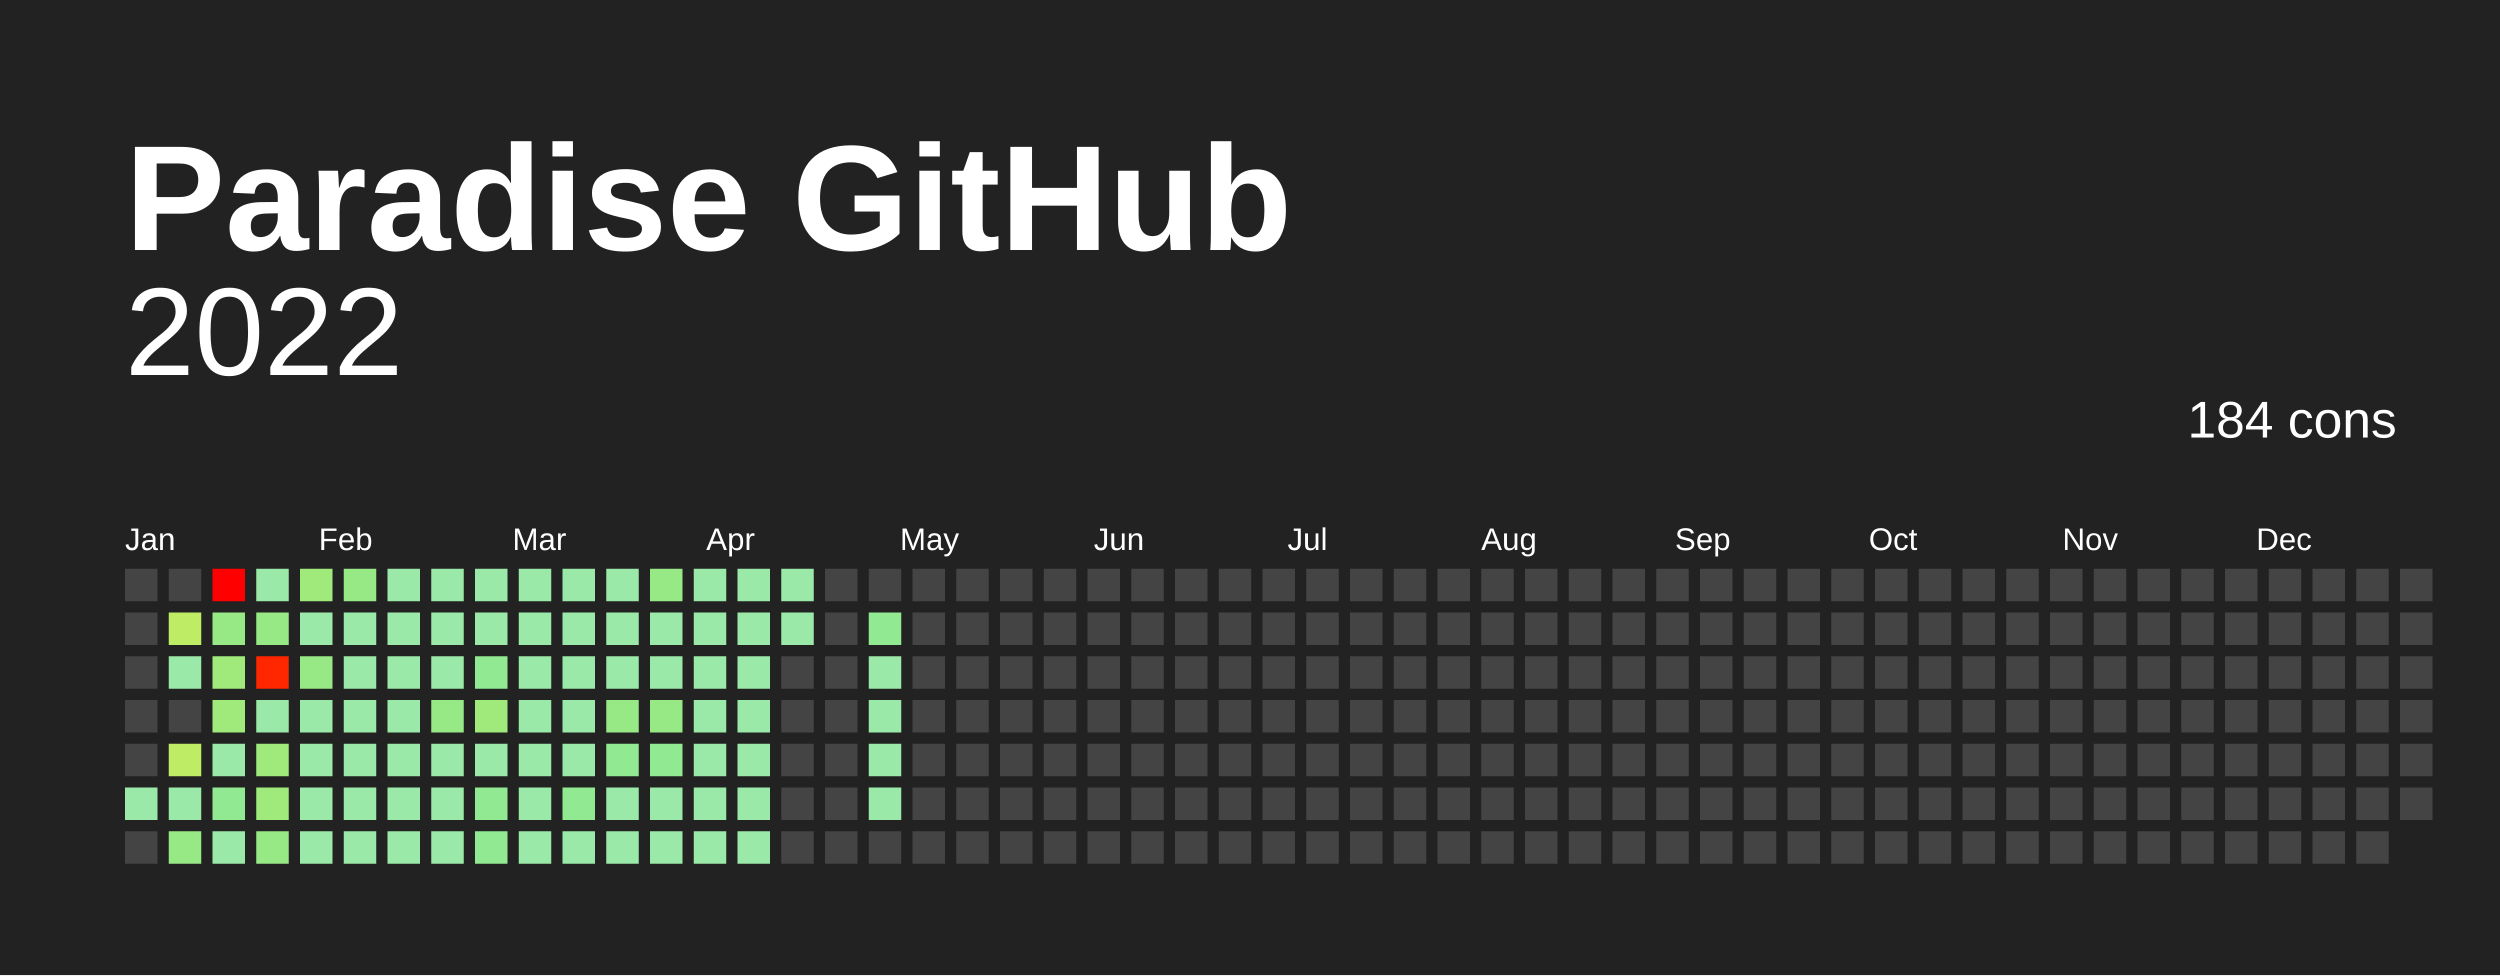
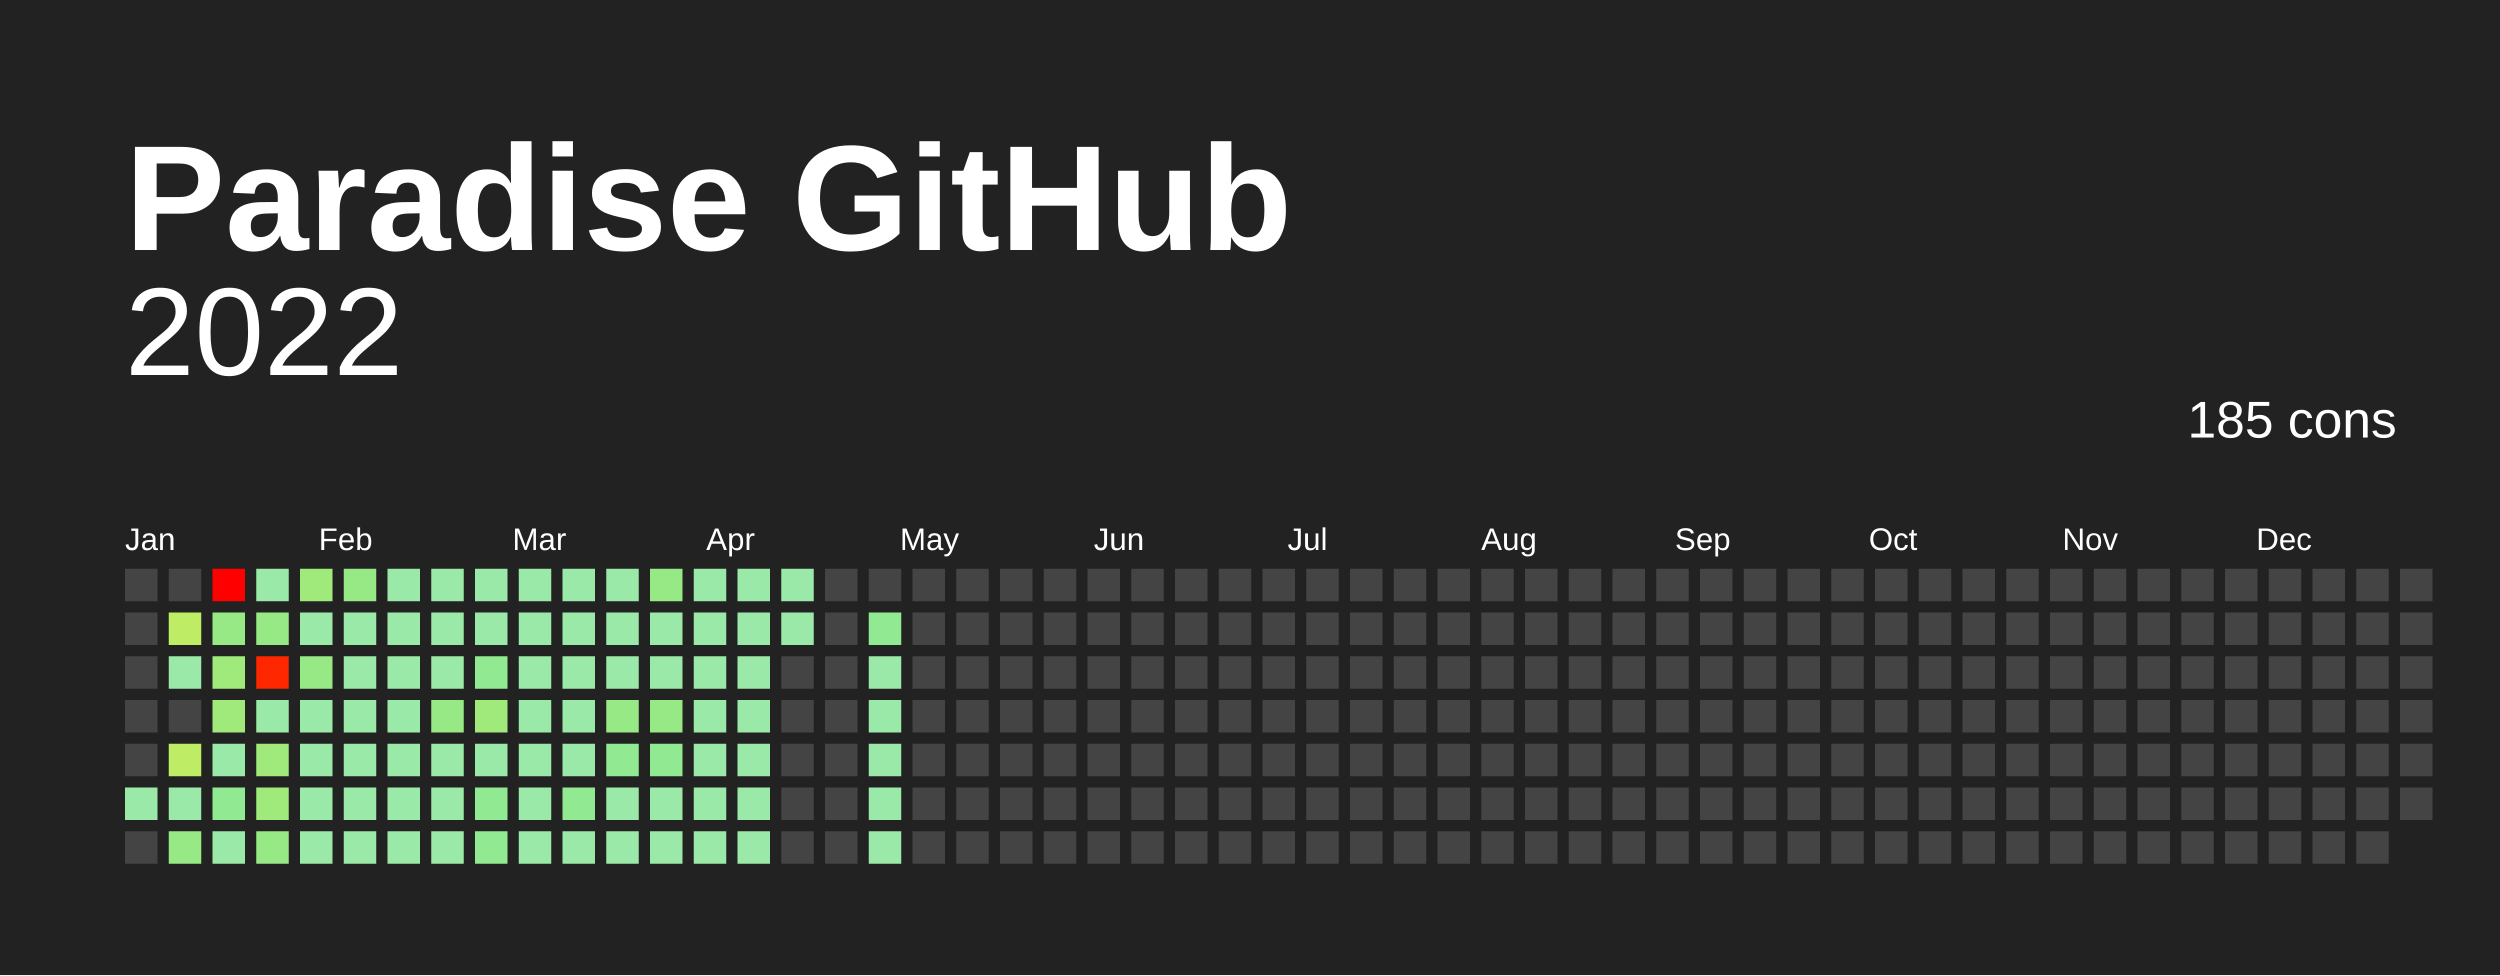
<svg xmlns="http://www.w3.org/2000/svg" baseProfile="full" height="78mm" version="1.1" viewBox="0,0,200,78" width="200mm">
  <defs />
  <rect fill="#222222" height="78" width="200" x="0" y="0" />
  <text fill="#FFFFFF" style="font-size:12px; font-family:Arial; font-weight:bold;" x="10" y="20">Paradise GitHub</text>
  <text alignment-baseline="hanging" fill="#FFFFFF" style="font-size:10.0px; font-family:Arial;" x="10" y="30">2022</text>
-   <text alignment-baseline="hanging" fill="#FFFFFF" style="font-size:4.125px; font-family:Arial;" x="175" y="35">184 cons</text>
+   <text alignment-baseline="hanging" fill="#FFFFFF" style="font-size:4.125px; font-family:Arial;" x="175" y="35">185 cons</text>
  <text fill="#FFFFFF" style="font-size:2.5px; font-family:Arial" x="10.0" y="44">Jan</text>
  <text fill="#FFFFFF" style="font-size:2.5px; font-family:Arial" x="25.5" y="44">Feb</text>
  <text fill="#FFFFFF" style="font-size:2.5px; font-family:Arial" x="41.0" y="44">Mar</text>
  <text fill="#FFFFFF" style="font-size:2.5px; font-family:Arial" x="56.5" y="44">Apr</text>
  <text fill="#FFFFFF" style="font-size:2.5px; font-family:Arial" x="72.0" y="44">May</text>
  <text fill="#FFFFFF" style="font-size:2.5px; font-family:Arial" x="87.5" y="44">Jun</text>
  <text fill="#FFFFFF" style="font-size:2.5px; font-family:Arial" x="103.0" y="44">Jul</text>
  <text fill="#FFFFFF" style="font-size:2.5px; font-family:Arial" x="118.5" y="44">Aug</text>
  <text fill="#FFFFFF" style="font-size:2.5px; font-family:Arial" x="134.0" y="44">Sep</text>
  <text fill="#FFFFFF" style="font-size:2.5px; font-family:Arial" x="149.5" y="44">Oct</text>
  <text fill="#FFFFFF" style="font-size:2.5px; font-family:Arial" x="165.0" y="44">Nov</text>
  <text fill="#FFFFFF" style="font-size:2.5px; font-family:Arial" x="180.5" y="44">Dec</text>
  <rect fill="#444444" height="2.6" width="2.6" x="10.0" y="45.5" />
  <rect fill="#444444" height="2.6" width="2.6" x="10.0" y="49.0" />
  <rect fill="#444444" height="2.6" width="2.6" x="10.0" y="52.5" />
  <rect fill="#444444" height="2.6" width="2.6" x="10.0" y="56.0" />
  <rect fill="#444444" height="2.6" width="2.6" x="10.0" y="59.5" />
  <rect fill="#9be9a8" height="2.6" width="2.6" x="10.0" y="63.0" />
  <rect fill="#444444" height="2.6" width="2.6" x="10.0" y="66.5" />
  <rect fill="#444444" height="2.6" width="2.6" x="13.5" y="45.5" />
  <rect fill="#bfec65" height="2.6" width="2.6" x="13.5" y="49.0" />
  <rect fill="#9be9a8" height="2.6" width="2.6" x="13.5" y="52.5" />
  <rect fill="#444444" height="2.6" width="2.6" x="13.5" y="56.0" />
  <rect fill="#bfec65" height="2.6" width="2.6" x="13.5" y="59.5" />
  <rect fill="#9be9a8" height="2.6" width="2.6" x="13.5" y="63.0" />
  <rect fill="#97e986" height="2.6" width="2.6" x="13.5" y="66.5" />
  <rect fill="red" height="2.6" width="2.6" x="17.0" y="45.5" />
  <rect fill="#97e986" height="2.6" width="2.6" x="17.0" y="49.0" />
  <rect fill="#a0ea7b" height="2.6" width="2.6" x="17.0" y="52.5" />
  <rect fill="#a0ea7b" height="2.6" width="2.6" x="17.0" y="56.0" />
  <rect fill="#9be9a8" height="2.6" width="2.6" x="17.0" y="59.5" />
  <rect fill="#91e991" height="2.6" width="2.6" x="17.0" y="63.0" />
  <rect fill="#9be9a8" height="2.6" width="2.6" x="17.0" y="66.5" />
  <rect fill="#9be9a8" height="2.6" width="2.6" x="20.5" y="45.5" />
  <rect fill="#97e986" height="2.6" width="2.6" x="20.5" y="49.0" />
  <rect fill="#ff2700" height="2.6" width="2.6" x="20.5" y="52.5" />
  <rect fill="#9be9a8" height="2.6" width="2.6" x="20.5" y="56.0" />
  <rect fill="#a0ea7b" height="2.6" width="2.6" x="20.5" y="59.5" />
  <rect fill="#a0ea7b" height="2.6" width="2.6" x="20.5" y="63.0" />
  <rect fill="#97e986" height="2.6" width="2.6" x="20.5" y="66.5" />
  <rect fill="#a0ea7b" height="2.6" width="2.6" x="24.0" y="45.5" />
  <rect fill="#9be9a8" height="2.6" width="2.6" x="24.0" y="49.0" />
  <rect fill="#97e986" height="2.6" width="2.6" x="24.0" y="52.5" />
  <rect fill="#9be9a8" height="2.6" width="2.6" x="24.0" y="56.0" />
  <rect fill="#9be9a8" height="2.6" width="2.6" x="24.0" y="59.5" />
  <rect fill="#9be9a8" height="2.6" width="2.6" x="24.0" y="63.0" />
  <rect fill="#9be9a8" height="2.6" width="2.6" x="24.0" y="66.5" />
  <rect fill="#97e986" height="2.6" width="2.6" x="27.5" y="45.5" />
  <rect fill="#9be9a8" height="2.6" width="2.6" x="27.5" y="49.0" />
  <rect fill="#9be9a8" height="2.6" width="2.6" x="27.5" y="52.5" />
  <rect fill="#9be9a8" height="2.6" width="2.6" x="27.5" y="56.0" />
  <rect fill="#9be9a8" height="2.6" width="2.6" x="27.5" y="59.5" />
  <rect fill="#9be9a8" height="2.6" width="2.6" x="27.5" y="63.0" />
  <rect fill="#9be9a8" height="2.6" width="2.6" x="27.5" y="66.5" />
  <rect fill="#9be9a8" height="2.6" width="2.6" x="31.0" y="45.5" />
  <rect fill="#9be9a8" height="2.6" width="2.6" x="31.0" y="49.0" />
  <rect fill="#9be9a8" height="2.6" width="2.6" x="31.0" y="52.5" />
  <rect fill="#9be9a8" height="2.6" width="2.6" x="31.0" y="56.0" />
  <rect fill="#9be9a8" height="2.6" width="2.6" x="31.0" y="59.5" />
  <rect fill="#9be9a8" height="2.6" width="2.6" x="31.0" y="63.0" />
  <rect fill="#9be9a8" height="2.6" width="2.6" x="31.0" y="66.5" />
  <rect fill="#9be9a8" height="2.6" width="2.6" x="34.5" y="45.5" />
  <rect fill="#9be9a8" height="2.6" width="2.6" x="34.5" y="49.0" />
  <rect fill="#9be9a8" height="2.6" width="2.6" x="34.5" y="52.5" />
  <rect fill="#97e986" height="2.6" width="2.6" x="34.5" y="56.0" />
  <rect fill="#9be9a8" height="2.6" width="2.6" x="34.5" y="59.5" />
  <rect fill="#9be9a8" height="2.6" width="2.6" x="34.5" y="63.0" />
  <rect fill="#9be9a8" height="2.6" width="2.6" x="34.5" y="66.5" />
  <rect fill="#9be9a8" height="2.6" width="2.6" x="38.0" y="45.5" />
  <rect fill="#9be9a8" height="2.6" width="2.6" x="38.0" y="49.0" />
  <rect fill="#91e991" height="2.6" width="2.6" x="38.0" y="52.5" />
  <rect fill="#a0ea7b" height="2.6" width="2.6" x="38.0" y="56.0" />
  <rect fill="#9be9a8" height="2.6" width="2.6" x="38.0" y="59.5" />
  <rect fill="#91e991" height="2.6" width="2.6" x="38.0" y="63.0" />
  <rect fill="#91e991" height="2.6" width="2.6" x="38.0" y="66.5" />
  <rect fill="#9be9a8" height="2.6" width="2.6" x="41.5" y="45.5" />
  <rect fill="#9be9a8" height="2.6" width="2.6" x="41.5" y="49.0" />
  <rect fill="#9be9a8" height="2.6" width="2.6" x="41.5" y="52.5" />
  <rect fill="#9be9a8" height="2.6" width="2.6" x="41.5" y="56.0" />
  <rect fill="#9be9a8" height="2.6" width="2.6" x="41.5" y="59.5" />
  <rect fill="#9be9a8" height="2.6" width="2.6" x="41.5" y="63.0" />
  <rect fill="#9be9a8" height="2.6" width="2.6" x="41.5" y="66.5" />
  <rect fill="#9be9a8" height="2.6" width="2.6" x="45.0" y="45.5" />
  <rect fill="#9be9a8" height="2.6" width="2.6" x="45.0" y="49.0" />
  <rect fill="#9be9a8" height="2.6" width="2.6" x="45.0" y="52.5" />
  <rect fill="#9be9a8" height="2.6" width="2.6" x="45.0" y="56.0" />
  <rect fill="#9be9a8" height="2.6" width="2.6" x="45.0" y="59.5" />
  <rect fill="#91e991" height="2.6" width="2.6" x="45.0" y="63.0" />
  <rect fill="#9be9a8" height="2.6" width="2.6" x="45.0" y="66.5" />
  <rect fill="#9be9a8" height="2.6" width="2.6" x="48.5" y="45.5" />
  <rect fill="#9be9a8" height="2.6" width="2.6" x="48.5" y="49.0" />
  <rect fill="#9be9a8" height="2.6" width="2.6" x="48.5" y="52.5" />
  <rect fill="#97e986" height="2.6" width="2.6" x="48.5" y="56.0" />
  <rect fill="#91e991" height="2.6" width="2.6" x="48.5" y="59.5" />
  <rect fill="#9be9a8" height="2.6" width="2.6" x="48.5" y="63.0" />
  <rect fill="#9be9a8" height="2.6" width="2.6" x="48.5" y="66.5" />
  <rect fill="#97e986" height="2.6" width="2.6" x="52.0" y="45.5" />
  <rect fill="#9be9a8" height="2.6" width="2.6" x="52.0" y="49.0" />
  <rect fill="#9be9a8" height="2.6" width="2.6" x="52.0" y="52.5" />
  <rect fill="#97e986" height="2.6" width="2.6" x="52.0" y="56.0" />
  <rect fill="#91e991" height="2.6" width="2.6" x="52.0" y="59.5" />
  <rect fill="#9be9a8" height="2.6" width="2.6" x="52.0" y="63.0" />
  <rect fill="#9be9a8" height="2.6" width="2.6" x="52.0" y="66.5" />
  <rect fill="#9be9a8" height="2.6" width="2.6" x="55.5" y="45.5" />
  <rect fill="#9be9a8" height="2.6" width="2.6" x="55.5" y="49.0" />
  <rect fill="#9be9a8" height="2.6" width="2.6" x="55.5" y="52.5" />
  <rect fill="#9be9a8" height="2.6" width="2.6" x="55.5" y="56.0" />
  <rect fill="#9be9a8" height="2.6" width="2.6" x="55.5" y="59.5" />
  <rect fill="#9be9a8" height="2.6" width="2.6" x="55.5" y="63.0" />
  <rect fill="#9be9a8" height="2.6" width="2.6" x="55.5" y="66.5" />
  <rect fill="#9be9a8" height="2.6" width="2.6" x="59.0" y="45.5" />
  <rect fill="#9be9a8" height="2.6" width="2.6" x="59.0" y="49.0" />
  <rect fill="#9be9a8" height="2.6" width="2.6" x="59.0" y="52.5" />
  <rect fill="#9be9a8" height="2.6" width="2.6" x="59.0" y="56.0" />
  <rect fill="#9be9a8" height="2.6" width="2.6" x="59.0" y="59.5" />
  <rect fill="#9be9a8" height="2.6" width="2.6" x="59.0" y="63.0" />
  <rect fill="#9be9a8" height="2.6" width="2.6" x="59.0" y="66.5" />
  <rect fill="#9be9a8" height="2.6" width="2.6" x="62.5" y="45.5" />
  <rect fill="#9be9a8" height="2.6" width="2.6" x="62.5" y="49.0" />
  <rect fill="#444444" height="2.6" width="2.6" x="62.5" y="52.5" />
  <rect fill="#444444" height="2.6" width="2.6" x="62.5" y="56.0" />
  <rect fill="#444444" height="2.6" width="2.6" x="62.5" y="59.5" />
  <rect fill="#444444" height="2.6" width="2.6" x="62.5" y="63.0" />
  <rect fill="#444444" height="2.6" width="2.6" x="62.5" y="66.5" />
  <rect fill="#444444" height="2.6" width="2.6" x="66.0" y="45.5" />
  <rect fill="#444444" height="2.6" width="2.6" x="66.0" y="49.0" />
  <rect fill="#444444" height="2.6" width="2.6" x="66.0" y="52.5" />
  <rect fill="#444444" height="2.6" width="2.6" x="66.0" y="56.0" />
  <rect fill="#444444" height="2.6" width="2.6" x="66.0" y="59.5" />
  <rect fill="#444444" height="2.6" width="2.6" x="66.0" y="63.0" />
  <rect fill="#444444" height="2.6" width="2.6" x="66.0" y="66.5" />
  <rect fill="#444444" height="2.6" width="2.6" x="69.5" y="45.5" />
  <rect fill="#91e991" height="2.6" width="2.6" x="69.5" y="49.0" />
  <rect fill="#9be9a8" height="2.6" width="2.6" x="69.5" y="52.5" />
  <rect fill="#9be9a8" height="2.6" width="2.6" x="69.5" y="56.0" />
  <rect fill="#9be9a8" height="2.6" width="2.6" x="69.5" y="59.5" />
  <rect fill="#9be9a8" height="2.6" width="2.6" x="69.5" y="63.0" />
-   <rect fill="#444444" height="2.6" width="2.6" x="69.5" y="66.5" />
+   <rect fill="#9be9a8" height="2.6" width="2.6" x="69.5" y="66.5" />
  <rect fill="#444444" height="2.6" width="2.6" x="73.0" y="45.5" />
  <rect fill="#444444" height="2.6" width="2.6" x="73.0" y="49.0" />
  <rect fill="#444444" height="2.6" width="2.6" x="73.0" y="52.5" />
  <rect fill="#444444" height="2.6" width="2.6" x="73.0" y="56.0" />
  <rect fill="#444444" height="2.6" width="2.6" x="73.0" y="59.5" />
  <rect fill="#444444" height="2.6" width="2.6" x="73.0" y="63.0" />
  <rect fill="#444444" height="2.6" width="2.6" x="73.0" y="66.5" />
  <rect fill="#444444" height="2.6" width="2.6" x="76.5" y="45.5" />
  <rect fill="#444444" height="2.6" width="2.6" x="76.5" y="49.0" />
  <rect fill="#444444" height="2.6" width="2.6" x="76.5" y="52.5" />
  <rect fill="#444444" height="2.6" width="2.6" x="76.5" y="56.0" />
  <rect fill="#444444" height="2.6" width="2.6" x="76.5" y="59.5" />
  <rect fill="#444444" height="2.6" width="2.6" x="76.5" y="63.0" />
  <rect fill="#444444" height="2.6" width="2.6" x="76.5" y="66.5" />
  <rect fill="#444444" height="2.6" width="2.6" x="80.0" y="45.5" />
  <rect fill="#444444" height="2.6" width="2.6" x="80.0" y="49.0" />
  <rect fill="#444444" height="2.6" width="2.6" x="80.0" y="52.5" />
  <rect fill="#444444" height="2.6" width="2.6" x="80.0" y="56.0" />
  <rect fill="#444444" height="2.6" width="2.6" x="80.0" y="59.5" />
  <rect fill="#444444" height="2.6" width="2.6" x="80.0" y="63.0" />
  <rect fill="#444444" height="2.6" width="2.6" x="80.0" y="66.5" />
  <rect fill="#444444" height="2.6" width="2.6" x="83.5" y="45.5" />
  <rect fill="#444444" height="2.6" width="2.6" x="83.5" y="49.0" />
  <rect fill="#444444" height="2.6" width="2.6" x="83.5" y="52.5" />
  <rect fill="#444444" height="2.6" width="2.6" x="83.5" y="56.0" />
  <rect fill="#444444" height="2.6" width="2.6" x="83.5" y="59.5" />
  <rect fill="#444444" height="2.6" width="2.6" x="83.5" y="63.0" />
  <rect fill="#444444" height="2.6" width="2.6" x="83.5" y="66.5" />
  <rect fill="#444444" height="2.6" width="2.6" x="87.0" y="45.5" />
  <rect fill="#444444" height="2.6" width="2.6" x="87.0" y="49.0" />
  <rect fill="#444444" height="2.6" width="2.6" x="87.0" y="52.5" />
  <rect fill="#444444" height="2.6" width="2.6" x="87.0" y="56.0" />
  <rect fill="#444444" height="2.6" width="2.6" x="87.0" y="59.5" />
  <rect fill="#444444" height="2.6" width="2.6" x="87.0" y="63.0" />
  <rect fill="#444444" height="2.6" width="2.6" x="87.0" y="66.5" />
  <rect fill="#444444" height="2.6" width="2.6" x="90.5" y="45.5" />
  <rect fill="#444444" height="2.6" width="2.6" x="90.5" y="49.0" />
  <rect fill="#444444" height="2.6" width="2.6" x="90.5" y="52.5" />
  <rect fill="#444444" height="2.6" width="2.6" x="90.5" y="56.0" />
  <rect fill="#444444" height="2.6" width="2.6" x="90.5" y="59.5" />
  <rect fill="#444444" height="2.6" width="2.6" x="90.5" y="63.0" />
  <rect fill="#444444" height="2.6" width="2.6" x="90.5" y="66.5" />
  <rect fill="#444444" height="2.6" width="2.6" x="94.0" y="45.5" />
  <rect fill="#444444" height="2.6" width="2.6" x="94.0" y="49.0" />
  <rect fill="#444444" height="2.6" width="2.6" x="94.0" y="52.5" />
  <rect fill="#444444" height="2.6" width="2.6" x="94.0" y="56.0" />
  <rect fill="#444444" height="2.6" width="2.6" x="94.0" y="59.5" />
  <rect fill="#444444" height="2.6" width="2.6" x="94.0" y="63.0" />
  <rect fill="#444444" height="2.6" width="2.6" x="94.0" y="66.5" />
  <rect fill="#444444" height="2.6" width="2.6" x="97.5" y="45.5" />
  <rect fill="#444444" height="2.6" width="2.6" x="97.5" y="49.0" />
  <rect fill="#444444" height="2.6" width="2.6" x="97.5" y="52.5" />
  <rect fill="#444444" height="2.6" width="2.6" x="97.5" y="56.0" />
  <rect fill="#444444" height="2.6" width="2.6" x="97.5" y="59.5" />
  <rect fill="#444444" height="2.6" width="2.6" x="97.5" y="63.0" />
  <rect fill="#444444" height="2.6" width="2.6" x="97.5" y="66.5" />
  <rect fill="#444444" height="2.6" width="2.6" x="101.0" y="45.5" />
  <rect fill="#444444" height="2.6" width="2.6" x="101.0" y="49.0" />
  <rect fill="#444444" height="2.6" width="2.6" x="101.0" y="52.5" />
  <rect fill="#444444" height="2.6" width="2.6" x="101.0" y="56.0" />
  <rect fill="#444444" height="2.6" width="2.6" x="101.0" y="59.5" />
  <rect fill="#444444" height="2.6" width="2.6" x="101.0" y="63.0" />
  <rect fill="#444444" height="2.6" width="2.6" x="101.0" y="66.5" />
  <rect fill="#444444" height="2.6" width="2.6" x="104.5" y="45.5" />
  <rect fill="#444444" height="2.6" width="2.6" x="104.5" y="49.0" />
  <rect fill="#444444" height="2.6" width="2.6" x="104.5" y="52.5" />
  <rect fill="#444444" height="2.6" width="2.6" x="104.5" y="56.0" />
  <rect fill="#444444" height="2.6" width="2.6" x="104.5" y="59.5" />
  <rect fill="#444444" height="2.6" width="2.6" x="104.5" y="63.0" />
  <rect fill="#444444" height="2.6" width="2.6" x="104.5" y="66.5" />
  <rect fill="#444444" height="2.6" width="2.6" x="108.0" y="45.5" />
  <rect fill="#444444" height="2.6" width="2.6" x="108.0" y="49.0" />
  <rect fill="#444444" height="2.6" width="2.6" x="108.0" y="52.5" />
  <rect fill="#444444" height="2.6" width="2.6" x="108.0" y="56.0" />
  <rect fill="#444444" height="2.6" width="2.6" x="108.0" y="59.5" />
  <rect fill="#444444" height="2.6" width="2.6" x="108.0" y="63.0" />
  <rect fill="#444444" height="2.6" width="2.6" x="108.0" y="66.5" />
  <rect fill="#444444" height="2.6" width="2.6" x="111.5" y="45.5" />
  <rect fill="#444444" height="2.6" width="2.6" x="111.5" y="49.0" />
  <rect fill="#444444" height="2.6" width="2.6" x="111.5" y="52.5" />
  <rect fill="#444444" height="2.6" width="2.6" x="111.5" y="56.0" />
  <rect fill="#444444" height="2.6" width="2.6" x="111.5" y="59.5" />
  <rect fill="#444444" height="2.6" width="2.6" x="111.5" y="63.0" />
  <rect fill="#444444" height="2.6" width="2.6" x="111.5" y="66.5" />
  <rect fill="#444444" height="2.6" width="2.6" x="115.0" y="45.5" />
  <rect fill="#444444" height="2.6" width="2.6" x="115.0" y="49.0" />
  <rect fill="#444444" height="2.6" width="2.6" x="115.0" y="52.5" />
  <rect fill="#444444" height="2.6" width="2.6" x="115.0" y="56.0" />
  <rect fill="#444444" height="2.6" width="2.6" x="115.0" y="59.5" />
  <rect fill="#444444" height="2.6" width="2.6" x="115.0" y="63.0" />
  <rect fill="#444444" height="2.6" width="2.6" x="115.0" y="66.5" />
  <rect fill="#444444" height="2.6" width="2.6" x="118.5" y="45.5" />
  <rect fill="#444444" height="2.6" width="2.6" x="118.5" y="49.0" />
  <rect fill="#444444" height="2.6" width="2.6" x="118.5" y="52.5" />
  <rect fill="#444444" height="2.6" width="2.6" x="118.5" y="56.0" />
  <rect fill="#444444" height="2.6" width="2.6" x="118.5" y="59.5" />
  <rect fill="#444444" height="2.6" width="2.6" x="118.5" y="63.0" />
  <rect fill="#444444" height="2.6" width="2.6" x="118.5" y="66.5" />
  <rect fill="#444444" height="2.6" width="2.6" x="122.0" y="45.5" />
  <rect fill="#444444" height="2.6" width="2.6" x="122.0" y="49.0" />
  <rect fill="#444444" height="2.6" width="2.6" x="122.0" y="52.5" />
  <rect fill="#444444" height="2.6" width="2.6" x="122.0" y="56.0" />
  <rect fill="#444444" height="2.6" width="2.6" x="122.0" y="59.5" />
  <rect fill="#444444" height="2.6" width="2.6" x="122.0" y="63.0" />
  <rect fill="#444444" height="2.6" width="2.6" x="122.0" y="66.5" />
  <rect fill="#444444" height="2.6" width="2.6" x="125.5" y="45.5" />
  <rect fill="#444444" height="2.6" width="2.6" x="125.5" y="49.0" />
  <rect fill="#444444" height="2.6" width="2.6" x="125.5" y="52.5" />
  <rect fill="#444444" height="2.6" width="2.6" x="125.5" y="56.0" />
  <rect fill="#444444" height="2.6" width="2.6" x="125.5" y="59.5" />
  <rect fill="#444444" height="2.6" width="2.6" x="125.5" y="63.0" />
  <rect fill="#444444" height="2.6" width="2.6" x="125.5" y="66.5" />
  <rect fill="#444444" height="2.6" width="2.6" x="129.0" y="45.5" />
  <rect fill="#444444" height="2.6" width="2.6" x="129.0" y="49.0" />
  <rect fill="#444444" height="2.6" width="2.6" x="129.0" y="52.5" />
  <rect fill="#444444" height="2.6" width="2.6" x="129.0" y="56.0" />
  <rect fill="#444444" height="2.6" width="2.6" x="129.0" y="59.5" />
  <rect fill="#444444" height="2.6" width="2.6" x="129.0" y="63.0" />
  <rect fill="#444444" height="2.6" width="2.6" x="129.0" y="66.5" />
  <rect fill="#444444" height="2.6" width="2.6" x="132.5" y="45.5" />
  <rect fill="#444444" height="2.6" width="2.6" x="132.5" y="49.0" />
  <rect fill="#444444" height="2.6" width="2.6" x="132.5" y="52.5" />
  <rect fill="#444444" height="2.6" width="2.6" x="132.5" y="56.0" />
  <rect fill="#444444" height="2.6" width="2.6" x="132.5" y="59.5" />
  <rect fill="#444444" height="2.6" width="2.6" x="132.5" y="63.0" />
  <rect fill="#444444" height="2.6" width="2.6" x="132.5" y="66.5" />
  <rect fill="#444444" height="2.6" width="2.6" x="136.0" y="45.5" />
  <rect fill="#444444" height="2.6" width="2.6" x="136.0" y="49.0" />
  <rect fill="#444444" height="2.6" width="2.6" x="136.0" y="52.5" />
  <rect fill="#444444" height="2.6" width="2.6" x="136.0" y="56.0" />
  <rect fill="#444444" height="2.6" width="2.6" x="136.0" y="59.5" />
  <rect fill="#444444" height="2.6" width="2.6" x="136.0" y="63.0" />
  <rect fill="#444444" height="2.6" width="2.6" x="136.0" y="66.5" />
  <rect fill="#444444" height="2.6" width="2.6" x="139.5" y="45.5" />
  <rect fill="#444444" height="2.6" width="2.6" x="139.5" y="49.0" />
  <rect fill="#444444" height="2.6" width="2.6" x="139.5" y="52.5" />
  <rect fill="#444444" height="2.6" width="2.6" x="139.5" y="56.0" />
  <rect fill="#444444" height="2.6" width="2.6" x="139.5" y="59.5" />
  <rect fill="#444444" height="2.6" width="2.6" x="139.5" y="63.0" />
  <rect fill="#444444" height="2.6" width="2.6" x="139.5" y="66.5" />
  <rect fill="#444444" height="2.6" width="2.6" x="143.0" y="45.5" />
  <rect fill="#444444" height="2.6" width="2.6" x="143.0" y="49.0" />
  <rect fill="#444444" height="2.6" width="2.6" x="143.0" y="52.5" />
  <rect fill="#444444" height="2.6" width="2.6" x="143.0" y="56.0" />
  <rect fill="#444444" height="2.6" width="2.6" x="143.0" y="59.5" />
  <rect fill="#444444" height="2.6" width="2.6" x="143.0" y="63.0" />
  <rect fill="#444444" height="2.6" width="2.6" x="143.0" y="66.5" />
  <rect fill="#444444" height="2.6" width="2.6" x="146.5" y="45.5" />
  <rect fill="#444444" height="2.6" width="2.6" x="146.5" y="49.0" />
  <rect fill="#444444" height="2.6" width="2.6" x="146.5" y="52.5" />
  <rect fill="#444444" height="2.6" width="2.6" x="146.5" y="56.0" />
  <rect fill="#444444" height="2.6" width="2.6" x="146.5" y="59.5" />
  <rect fill="#444444" height="2.6" width="2.6" x="146.5" y="63.0" />
  <rect fill="#444444" height="2.6" width="2.6" x="146.5" y="66.5" />
  <rect fill="#444444" height="2.6" width="2.6" x="150.0" y="45.5" />
  <rect fill="#444444" height="2.6" width="2.6" x="150.0" y="49.0" />
  <rect fill="#444444" height="2.6" width="2.6" x="150.0" y="52.5" />
  <rect fill="#444444" height="2.6" width="2.6" x="150.0" y="56.0" />
  <rect fill="#444444" height="2.6" width="2.6" x="150.0" y="59.5" />
  <rect fill="#444444" height="2.6" width="2.6" x="150.0" y="63.0" />
  <rect fill="#444444" height="2.6" width="2.6" x="150.0" y="66.5" />
  <rect fill="#444444" height="2.6" width="2.6" x="153.5" y="45.5" />
  <rect fill="#444444" height="2.6" width="2.6" x="153.5" y="49.0" />
  <rect fill="#444444" height="2.6" width="2.6" x="153.5" y="52.5" />
  <rect fill="#444444" height="2.6" width="2.6" x="153.5" y="56.0" />
  <rect fill="#444444" height="2.6" width="2.6" x="153.5" y="59.5" />
  <rect fill="#444444" height="2.6" width="2.6" x="153.5" y="63.0" />
  <rect fill="#444444" height="2.6" width="2.6" x="153.5" y="66.5" />
  <rect fill="#444444" height="2.6" width="2.6" x="157.0" y="45.5" />
  <rect fill="#444444" height="2.6" width="2.6" x="157.0" y="49.0" />
  <rect fill="#444444" height="2.6" width="2.6" x="157.0" y="52.5" />
  <rect fill="#444444" height="2.6" width="2.6" x="157.0" y="56.0" />
  <rect fill="#444444" height="2.6" width="2.6" x="157.0" y="59.5" />
  <rect fill="#444444" height="2.6" width="2.6" x="157.0" y="63.0" />
  <rect fill="#444444" height="2.6" width="2.6" x="157.0" y="66.5" />
  <rect fill="#444444" height="2.6" width="2.6" x="160.5" y="45.5" />
  <rect fill="#444444" height="2.6" width="2.6" x="160.5" y="49.0" />
  <rect fill="#444444" height="2.6" width="2.6" x="160.5" y="52.5" />
  <rect fill="#444444" height="2.6" width="2.6" x="160.5" y="56.0" />
  <rect fill="#444444" height="2.6" width="2.6" x="160.5" y="59.5" />
  <rect fill="#444444" height="2.6" width="2.6" x="160.5" y="63.0" />
  <rect fill="#444444" height="2.6" width="2.6" x="160.5" y="66.5" />
  <rect fill="#444444" height="2.6" width="2.6" x="164.0" y="45.5" />
  <rect fill="#444444" height="2.6" width="2.6" x="164.0" y="49.0" />
  <rect fill="#444444" height="2.6" width="2.6" x="164.0" y="52.5" />
  <rect fill="#444444" height="2.6" width="2.6" x="164.0" y="56.0" />
  <rect fill="#444444" height="2.6" width="2.6" x="164.0" y="59.5" />
  <rect fill="#444444" height="2.6" width="2.6" x="164.0" y="63.0" />
  <rect fill="#444444" height="2.6" width="2.6" x="164.0" y="66.5" />
  <rect fill="#444444" height="2.6" width="2.6" x="167.5" y="45.5" />
  <rect fill="#444444" height="2.6" width="2.6" x="167.5" y="49.0" />
  <rect fill="#444444" height="2.6" width="2.6" x="167.5" y="52.5" />
  <rect fill="#444444" height="2.6" width="2.6" x="167.5" y="56.0" />
  <rect fill="#444444" height="2.6" width="2.6" x="167.5" y="59.5" />
  <rect fill="#444444" height="2.6" width="2.6" x="167.5" y="63.0" />
  <rect fill="#444444" height="2.6" width="2.6" x="167.5" y="66.5" />
  <rect fill="#444444" height="2.6" width="2.6" x="171.0" y="45.5" />
  <rect fill="#444444" height="2.6" width="2.6" x="171.0" y="49.0" />
  <rect fill="#444444" height="2.6" width="2.6" x="171.0" y="52.5" />
  <rect fill="#444444" height="2.6" width="2.6" x="171.0" y="56.0" />
  <rect fill="#444444" height="2.6" width="2.6" x="171.0" y="59.5" />
  <rect fill="#444444" height="2.6" width="2.6" x="171.0" y="63.0" />
  <rect fill="#444444" height="2.6" width="2.6" x="171.0" y="66.5" />
  <rect fill="#444444" height="2.6" width="2.6" x="174.5" y="45.5" />
  <rect fill="#444444" height="2.6" width="2.6" x="174.5" y="49.0" />
  <rect fill="#444444" height="2.6" width="2.6" x="174.5" y="52.5" />
  <rect fill="#444444" height="2.6" width="2.6" x="174.5" y="56.0" />
  <rect fill="#444444" height="2.6" width="2.6" x="174.5" y="59.5" />
  <rect fill="#444444" height="2.6" width="2.6" x="174.5" y="63.0" />
  <rect fill="#444444" height="2.6" width="2.6" x="174.5" y="66.5" />
  <rect fill="#444444" height="2.6" width="2.6" x="178.0" y="45.5" />
  <rect fill="#444444" height="2.6" width="2.6" x="178.0" y="49.0" />
  <rect fill="#444444" height="2.6" width="2.6" x="178.0" y="52.5" />
  <rect fill="#444444" height="2.6" width="2.6" x="178.0" y="56.0" />
  <rect fill="#444444" height="2.6" width="2.6" x="178.0" y="59.5" />
  <rect fill="#444444" height="2.6" width="2.6" x="178.0" y="63.0" />
  <rect fill="#444444" height="2.6" width="2.6" x="178.0" y="66.5" />
  <rect fill="#444444" height="2.6" width="2.6" x="181.5" y="45.5" />
  <rect fill="#444444" height="2.6" width="2.6" x="181.5" y="49.0" />
  <rect fill="#444444" height="2.6" width="2.6" x="181.5" y="52.5" />
  <rect fill="#444444" height="2.6" width="2.6" x="181.5" y="56.0" />
  <rect fill="#444444" height="2.6" width="2.6" x="181.5" y="59.5" />
  <rect fill="#444444" height="2.6" width="2.6" x="181.5" y="63.0" />
  <rect fill="#444444" height="2.6" width="2.6" x="181.5" y="66.5" />
  <rect fill="#444444" height="2.6" width="2.6" x="185.0" y="45.5" />
  <rect fill="#444444" height="2.6" width="2.6" x="185.0" y="49.0" />
  <rect fill="#444444" height="2.6" width="2.6" x="185.0" y="52.5" />
  <rect fill="#444444" height="2.6" width="2.6" x="185.0" y="56.0" />
  <rect fill="#444444" height="2.6" width="2.6" x="185.0" y="59.5" />
  <rect fill="#444444" height="2.6" width="2.6" x="185.0" y="63.0" />
  <rect fill="#444444" height="2.6" width="2.6" x="185.0" y="66.5" />
  <rect fill="#444444" height="2.6" width="2.6" x="188.5" y="45.5" />
  <rect fill="#444444" height="2.6" width="2.6" x="188.5" y="49.0" />
  <rect fill="#444444" height="2.6" width="2.6" x="188.5" y="52.5" />
  <rect fill="#444444" height="2.6" width="2.6" x="188.5" y="56.0" />
  <rect fill="#444444" height="2.6" width="2.6" x="188.5" y="59.5" />
  <rect fill="#444444" height="2.6" width="2.6" x="188.5" y="63.0" />
  <rect fill="#444444" height="2.6" width="2.6" x="188.5" y="66.5" />
  <rect fill="#444444" height="2.6" width="2.6" x="192.0" y="45.5" />
  <rect fill="#444444" height="2.6" width="2.6" x="192.0" y="49.0" />
  <rect fill="#444444" height="2.6" width="2.6" x="192.0" y="52.5" />
  <rect fill="#444444" height="2.6" width="2.6" x="192.0" y="56.0" />
  <rect fill="#444444" height="2.6" width="2.6" x="192.0" y="59.5" />
  <rect fill="#444444" height="2.6" width="2.6" x="192.0" y="63.0" />
</svg>
